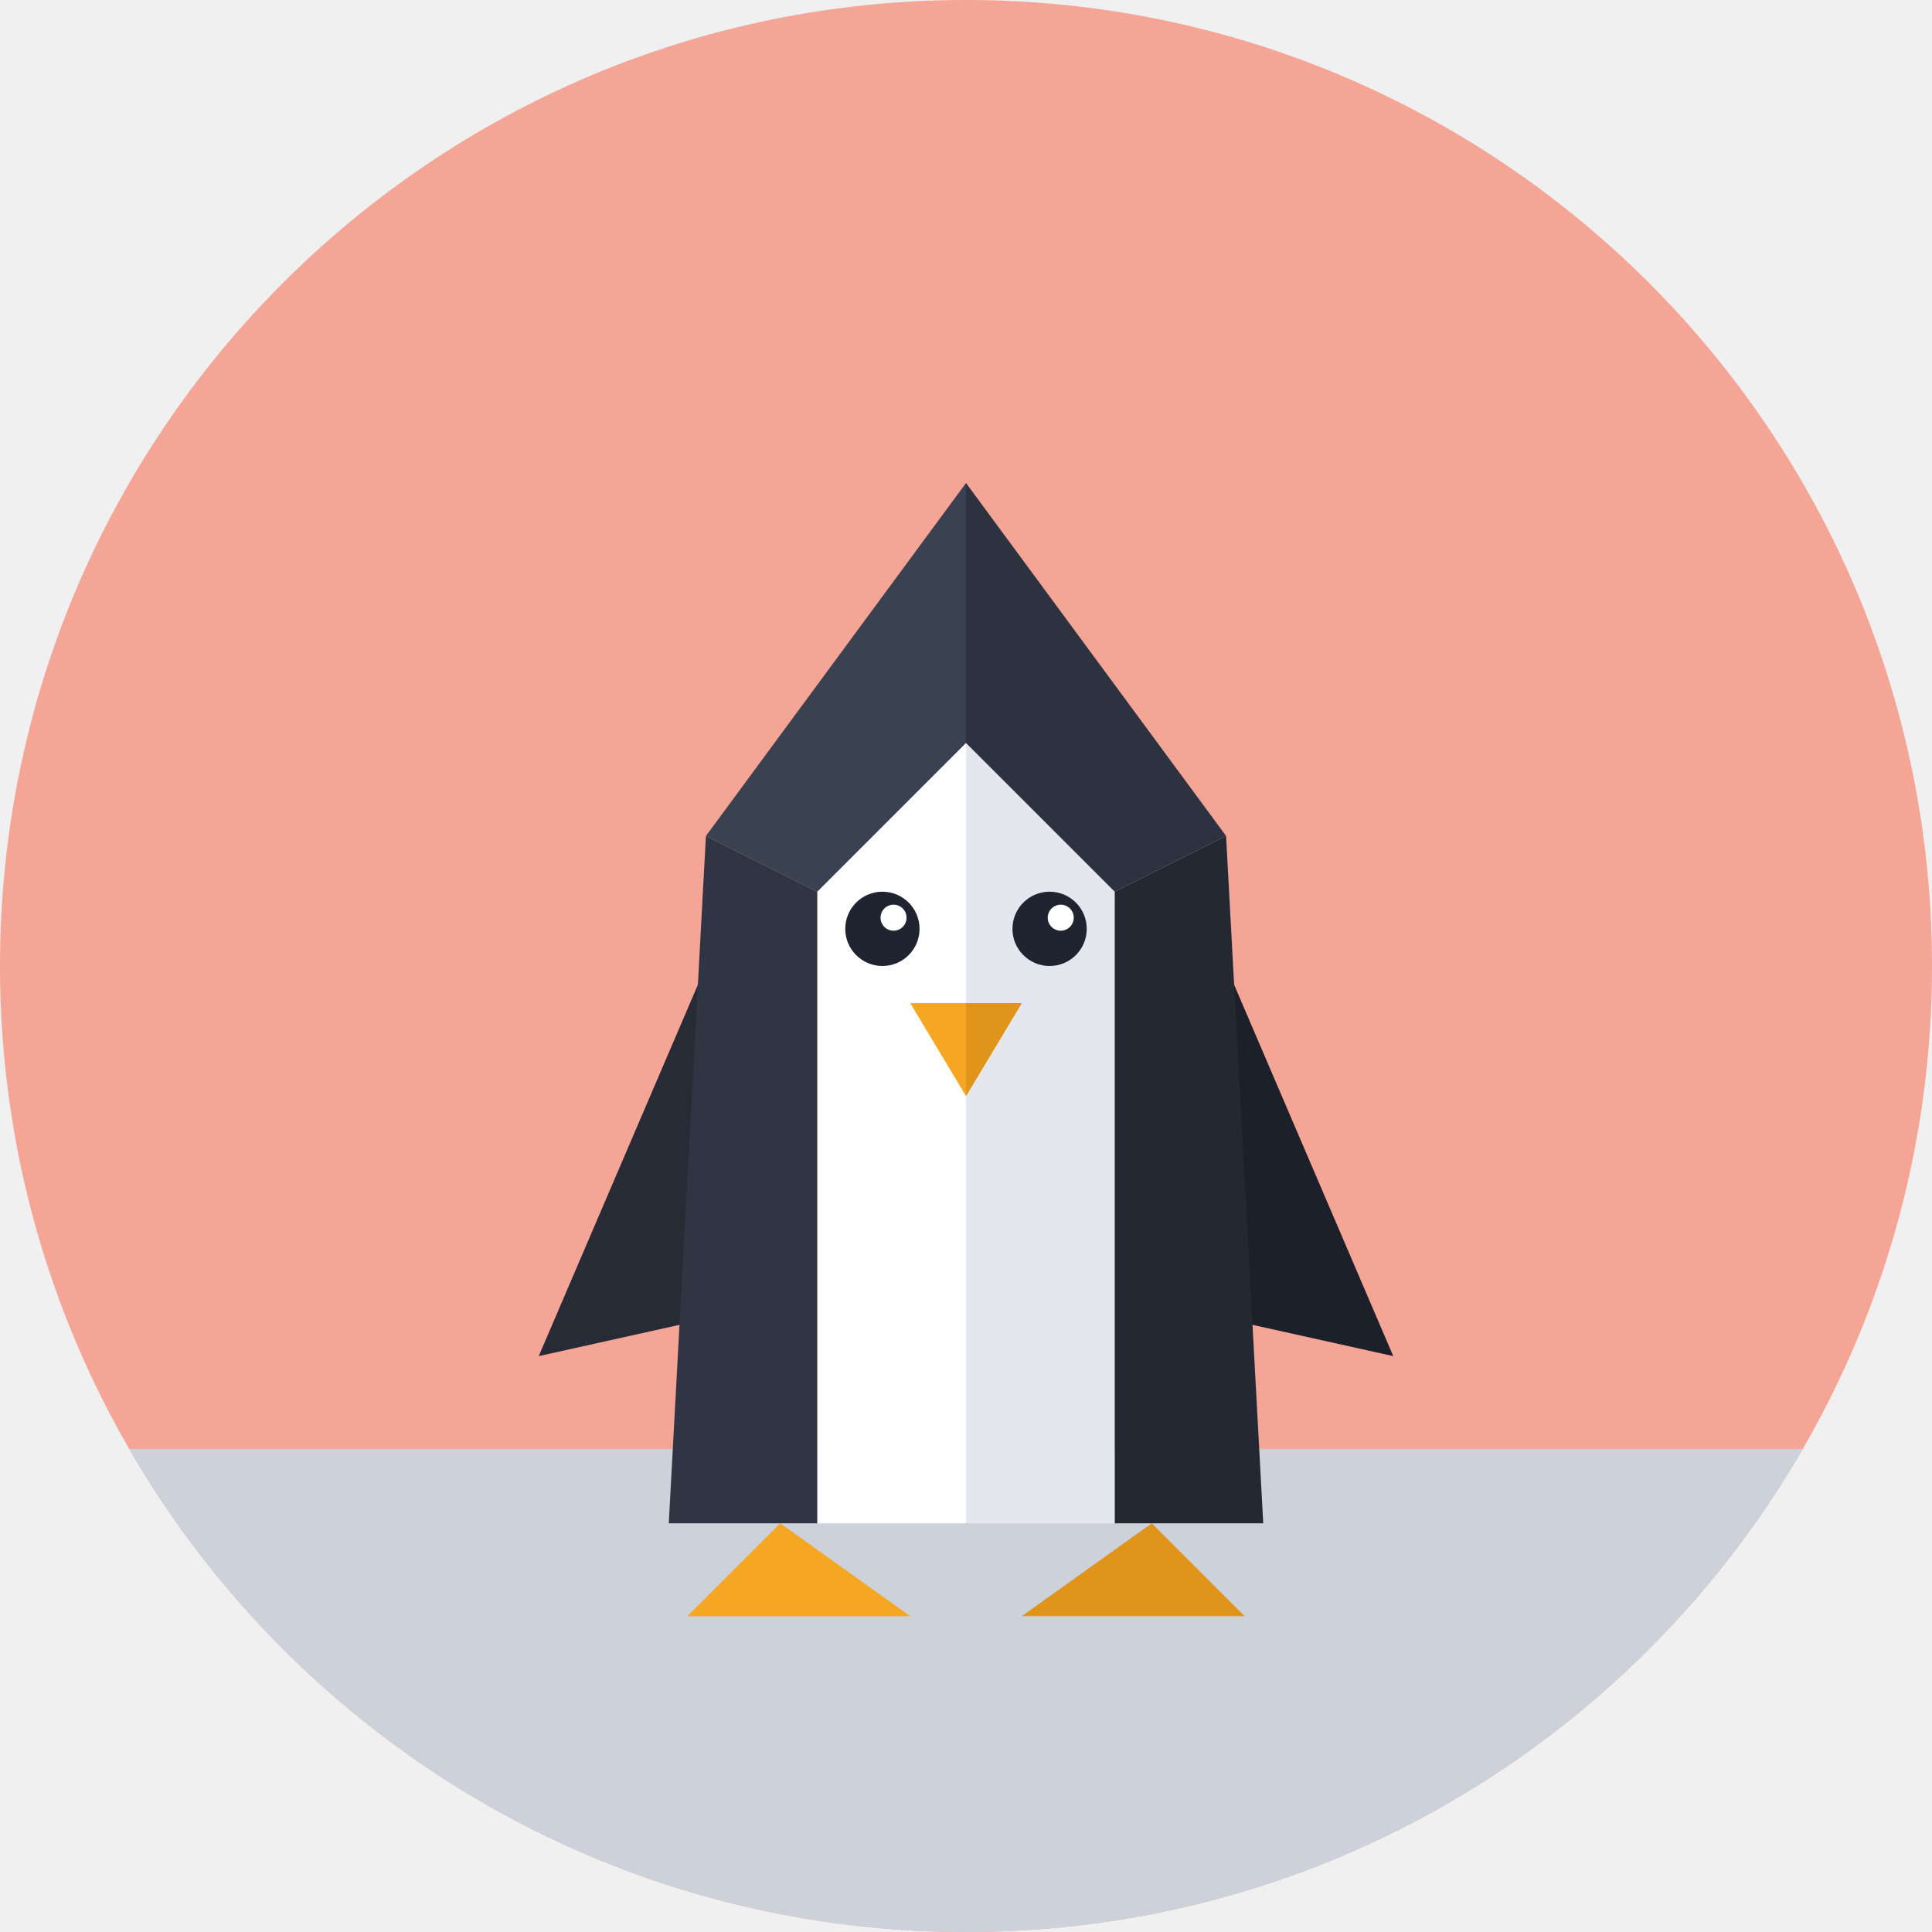
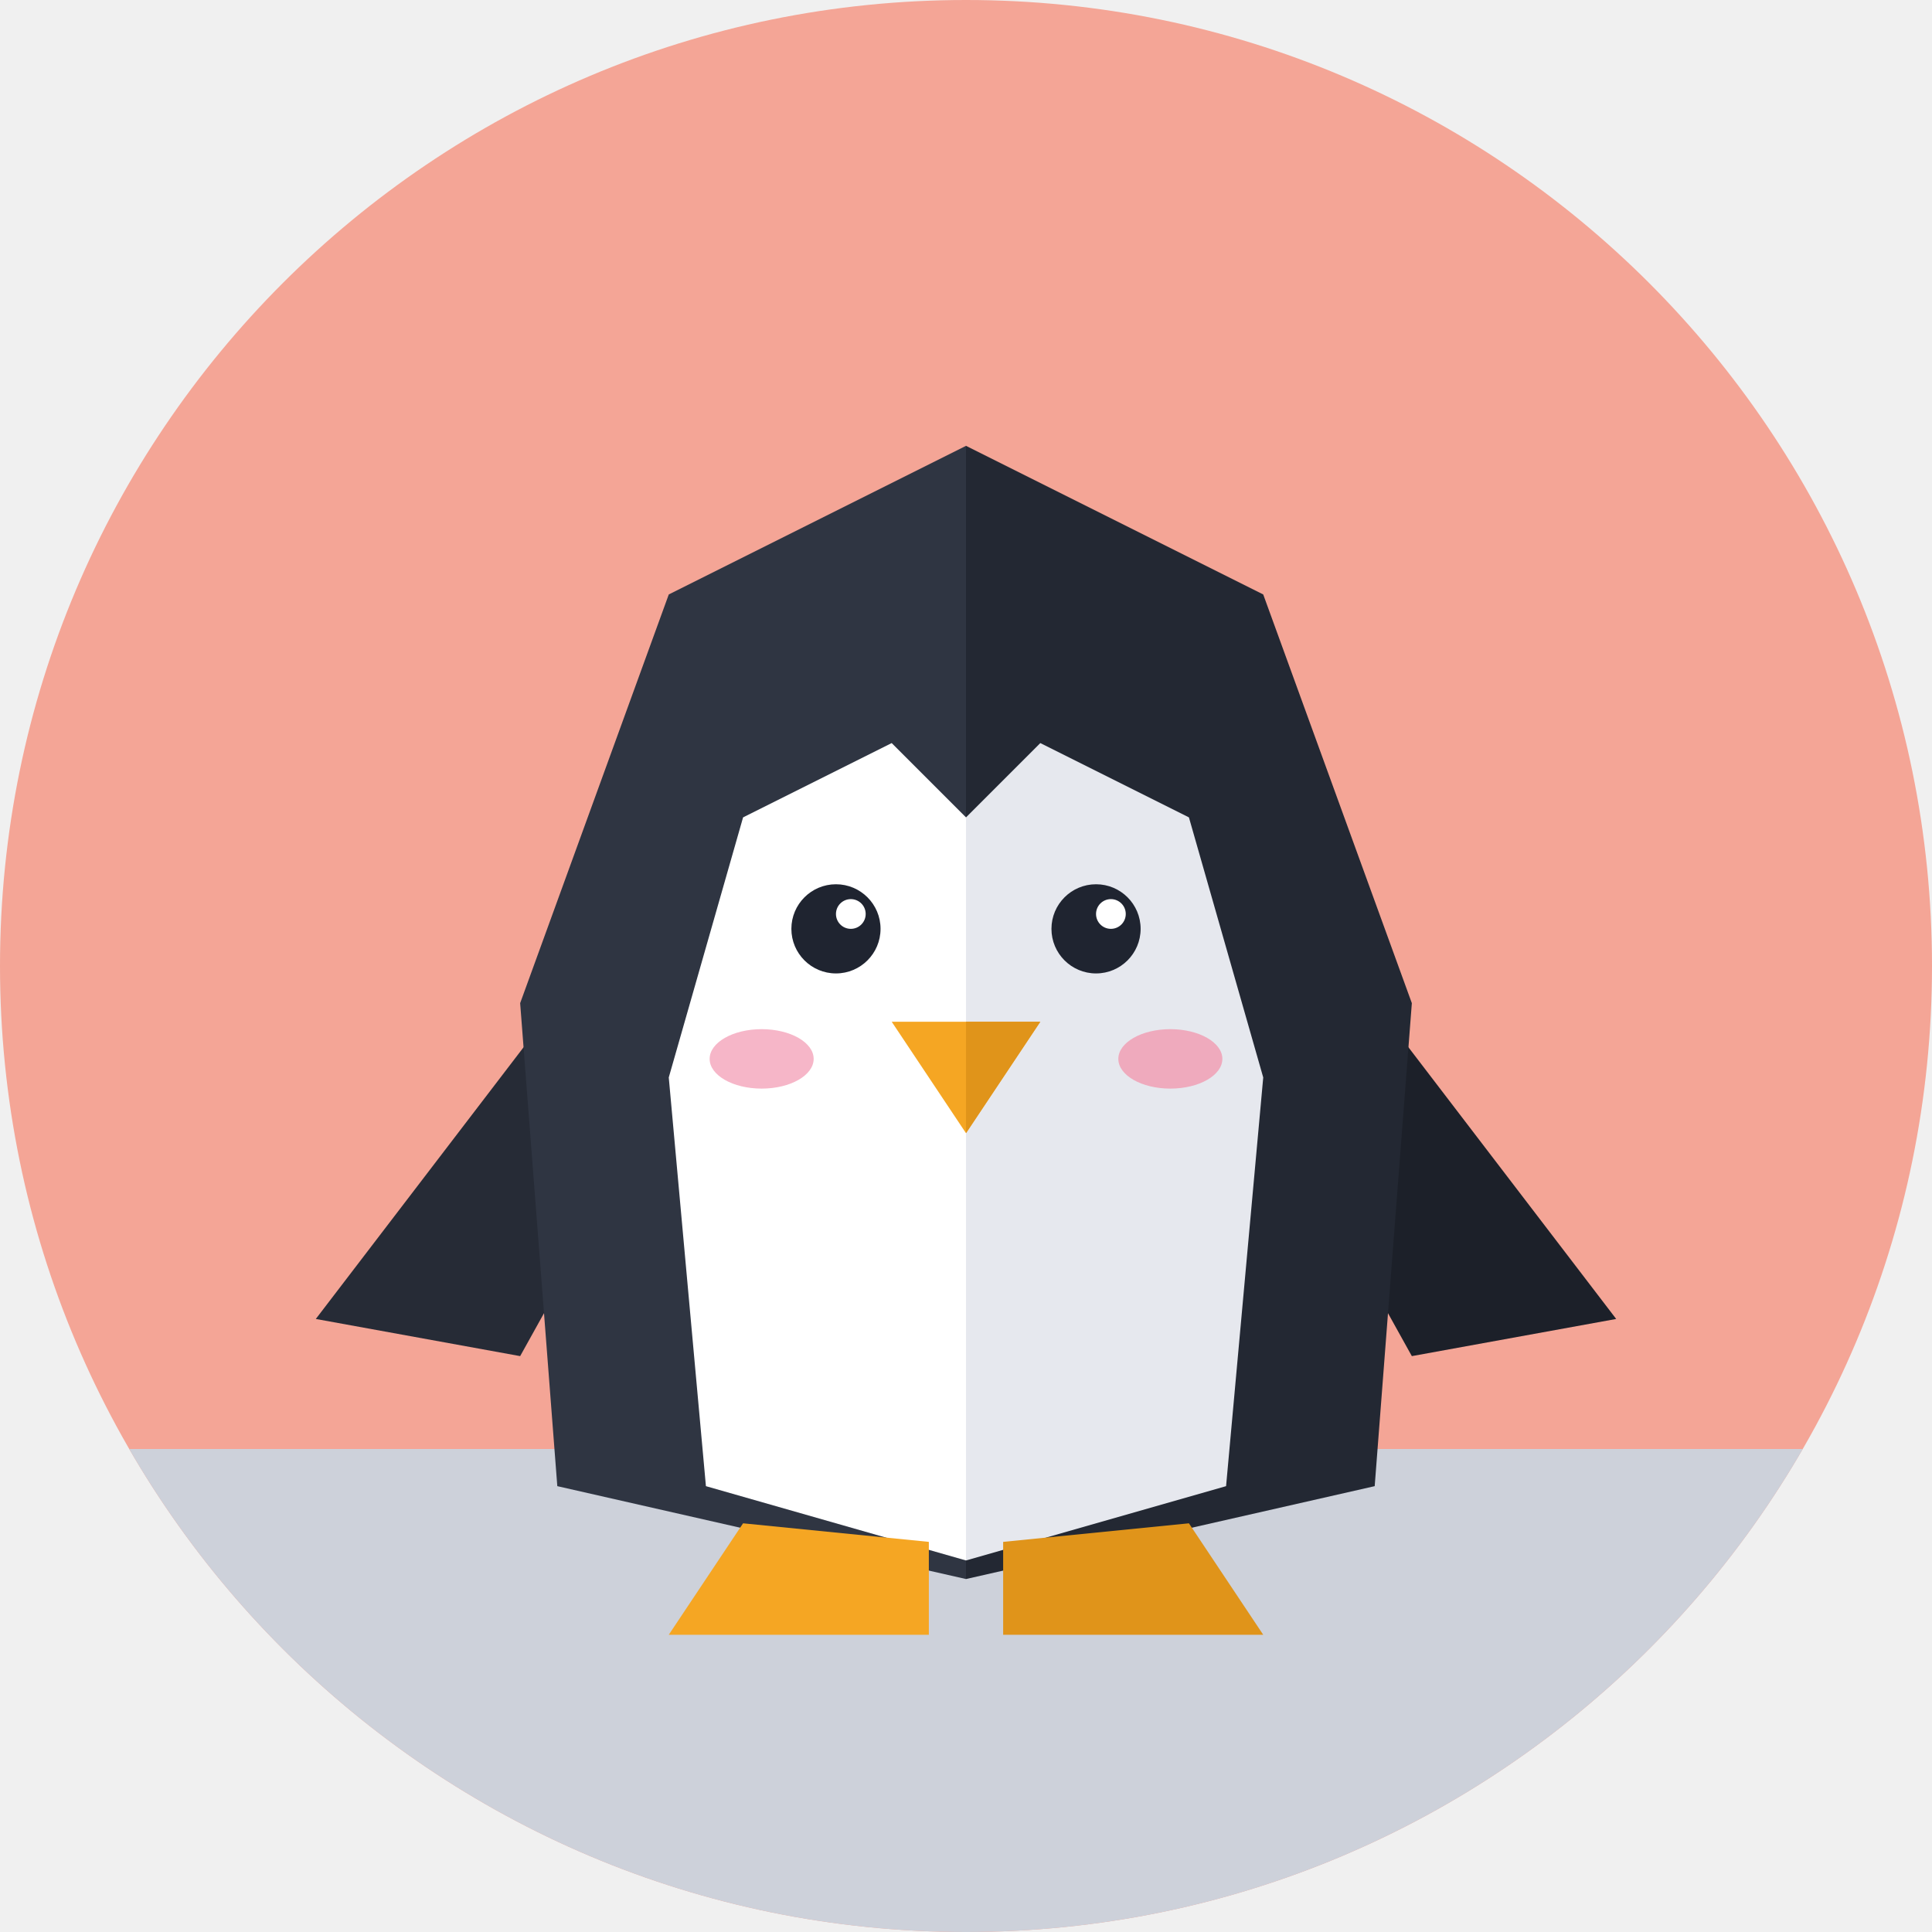
<svg xmlns="http://www.w3.org/2000/svg" viewBox="8 10 104 104">
  <defs>
    <clipPath id="c">
      <circle cx="60" cy="62" r="52" />
    </clipPath>
  </defs>
  <g clip-path="url(#c)" stroke-linejoin="round">
    <rect width="120" height="120" fill="#F4A596" />
    <path d="M0 88 H120 V120 H0 Z" fill="#CDD1DA" />
-     <polygon points="50,92 45,97 57,97" fill="#F5A623" />
-     <polygon points="70,92 75,97 63,97" fill="#E0941A" />
-     <polygon points="46,62 37,83 46,81" fill="#262B36" />
-     <polygon points="74,62 83,83 74,81" fill="#1C2029" />
-     <polygon points="44,92 52,92 52,58 46,55" fill="#2F3542" />
-     <polygon points="68,92 76,92 74,55 68,58" fill="#232833" />
-     <polygon points="46,55 60,36 60,50 52,58" fill="#3A4252" />
-     <polygon points="60,36 74,55 68,58 60,50" fill="#2C3240" />
-     <polygon points="52,92 60,92 60,50 52,58" fill="#FFFFFF" />
-     <polygon points="60,92 68,92 68,58 60,50" fill="#E4E7EE" />
-     <circle cx="55.5" cy="60" r="2" fill="#1F2430" />
-     <circle cx="64.5" cy="60" r="2" fill="#1F2430" />
-     <circle cx="56.1" cy="59.4" r="0.7" fill="#FFFFFF" />
-     <circle cx="65.1" cy="59.4" r="0.7" fill="#FFFFFF" />
-     <polygon points="57,64 63,64 60,69" fill="#F5A623" />
-     <polygon points="60,64 63,64 60,69" fill="#E0941A" />
+     <polygon points="38,64 25,81 36,83 41,74" fill="#262B36" />
+     <polygon points="82,64 95,81 84,83 79,74" fill="#1C2029" />
+     <polygon points="38,90 36,64 44,42 60,34 60,95" fill="#2F3542" />
+     <polygon points="60,34 76,42 84,64 82,90 60,95" fill="#232833" />
+     <polygon points="46,90 44,68 48,54 56,50 60,54 60,94" fill="#FFFFFF" />
+     <polygon points="60,54 64,50 72,54 76,68 74,90 60,94" fill="#E6E8EE" />
+     <polygon points="48,92 44,98 58,98 58,93" fill="#F5A623" />
+     <polygon points="72,92 76,98 62,98 62,93" fill="#E0941A" />
+     <circle cx="53" cy="60" r="2.4" fill="#1F2430" />
+     <circle cx="67" cy="60" r="2.4" fill="#1F2430" />
+     <circle cx="53.8" cy="59.2" r="0.8" fill="#FFFFFF" />
+     <circle cx="67.8" cy="59.2" r="0.8" fill="#FFFFFF" />
+     <ellipse cx="49" cy="67" rx="2.8" ry="1.6" fill="#F6B6C8" />
+     <ellipse cx="71" cy="67" rx="2.8" ry="1.6" fill="#EFAABD" />
+     <polygon points="56,65 64,65 60,71" fill="#F5A623" />
+     <polygon points="60,65 64,65 60,71" fill="#E0941A" />
  </g>
</svg>
